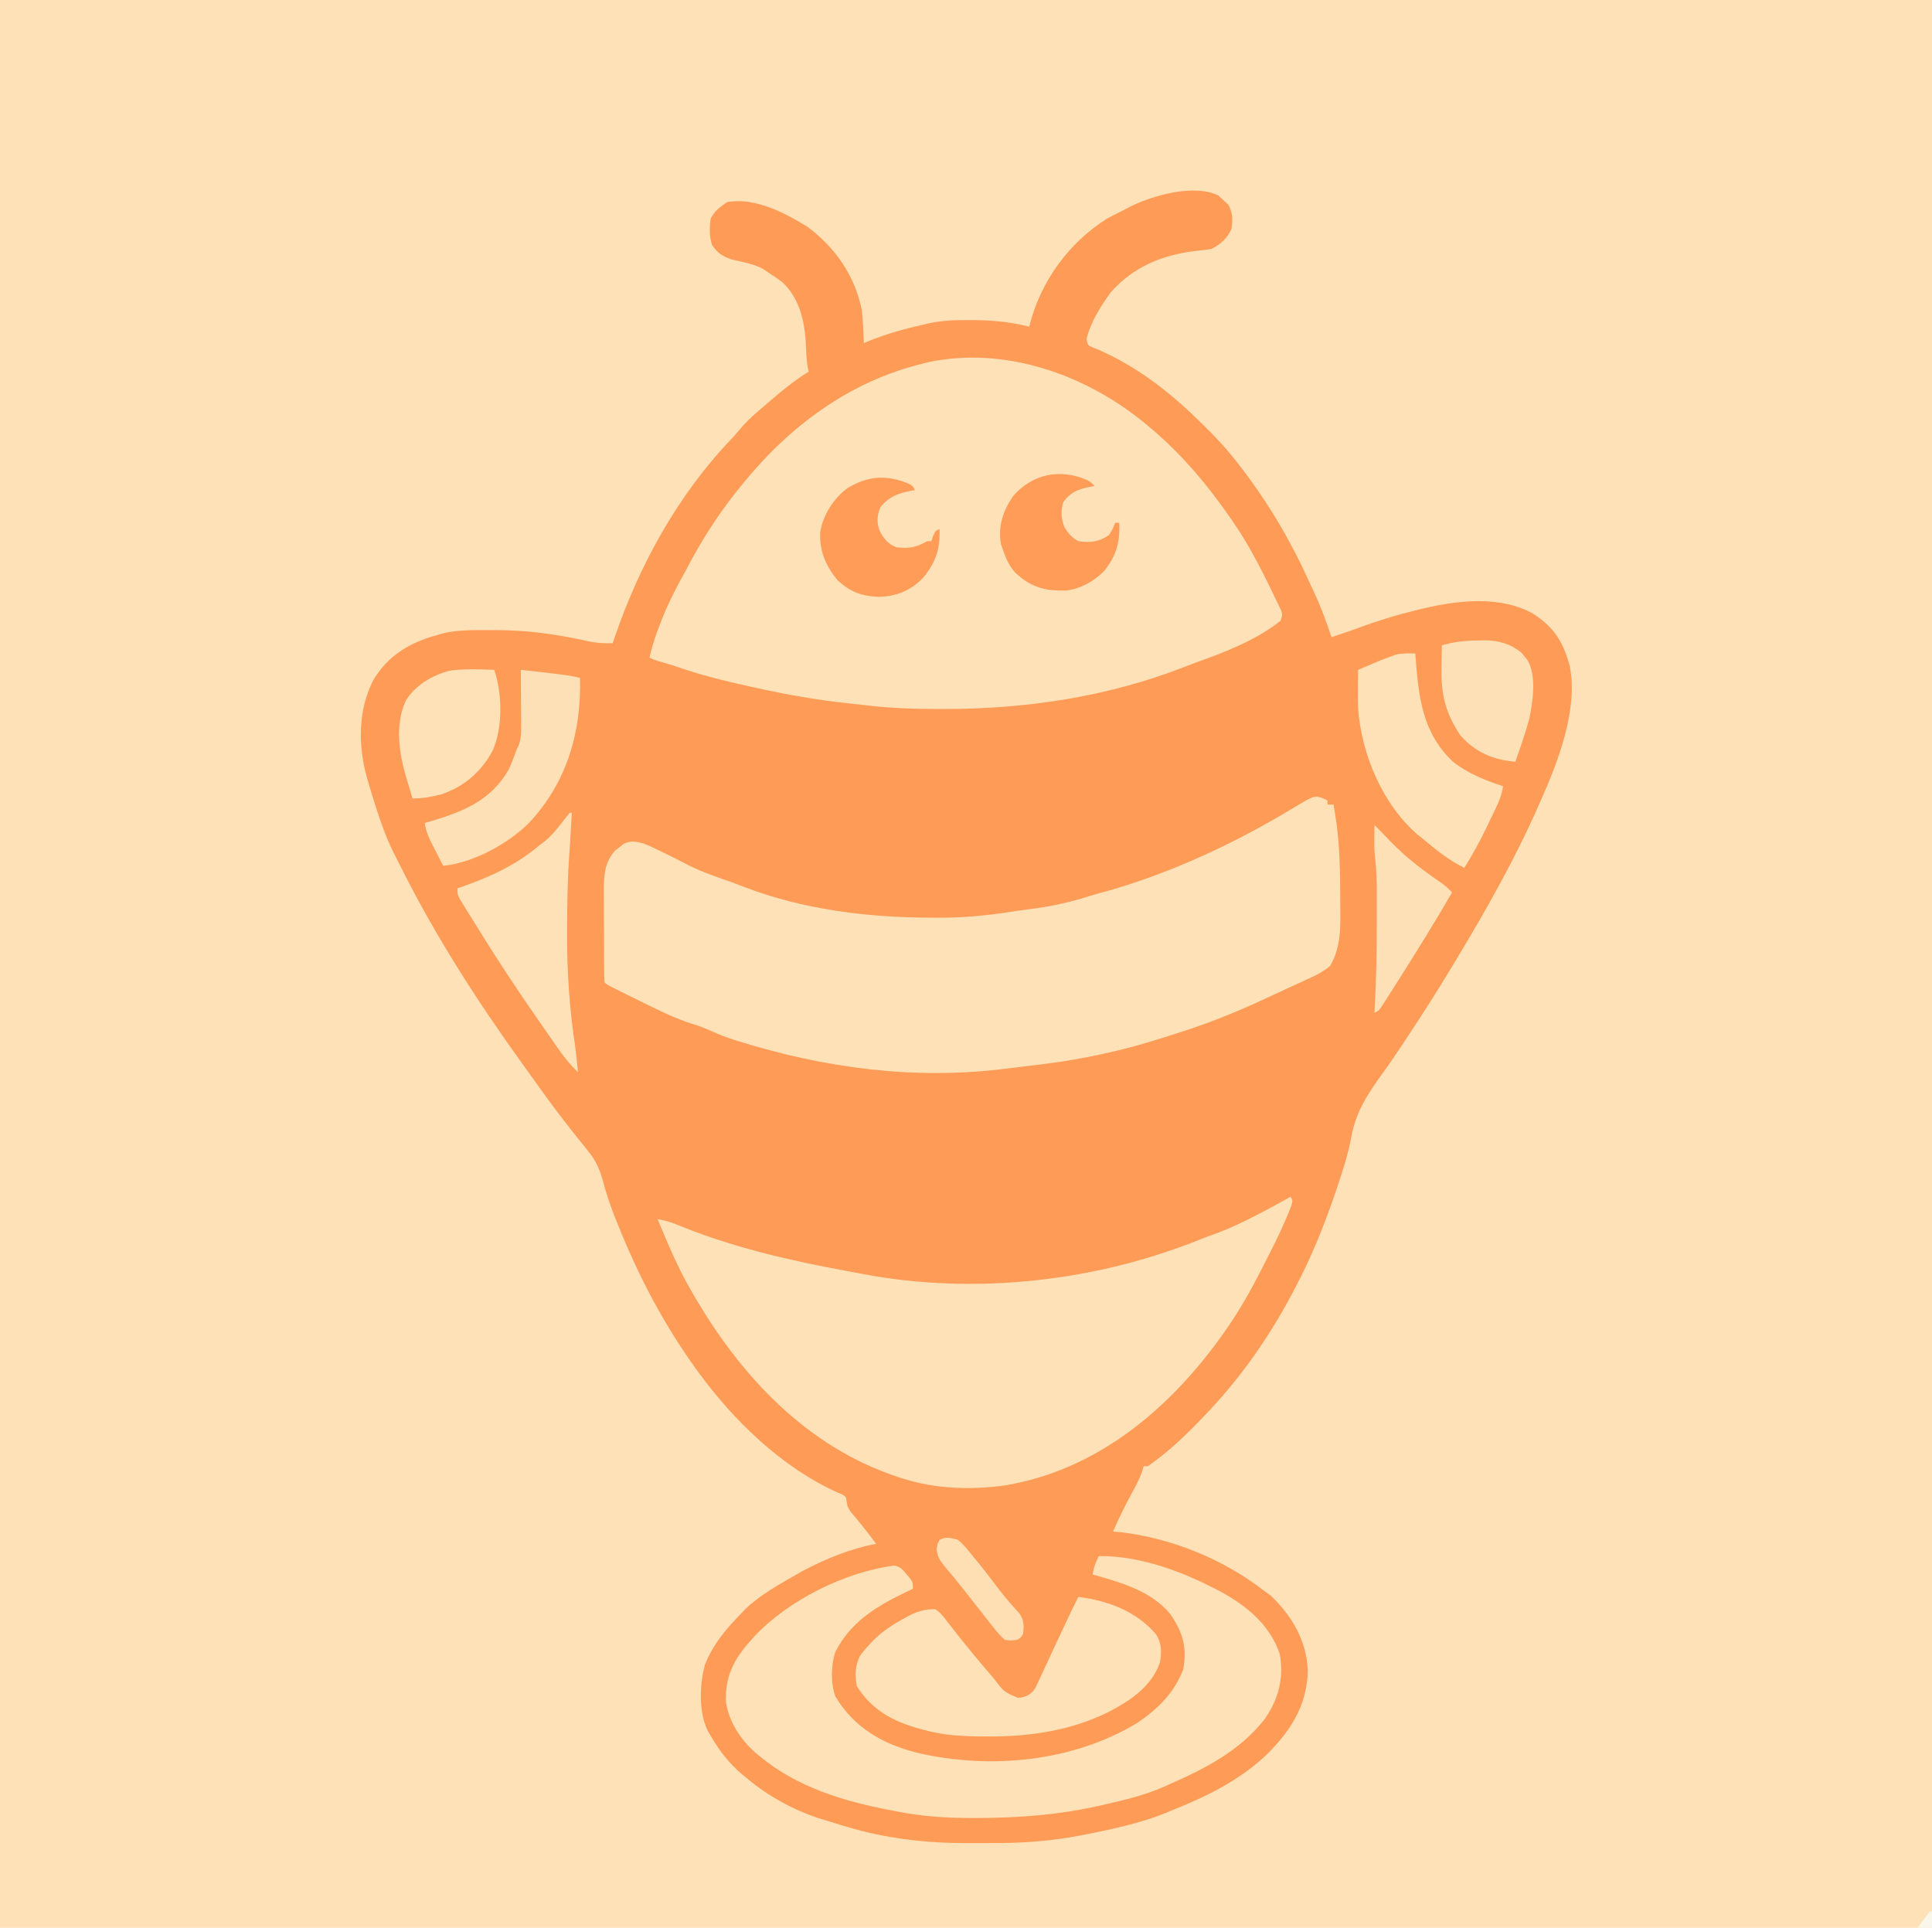
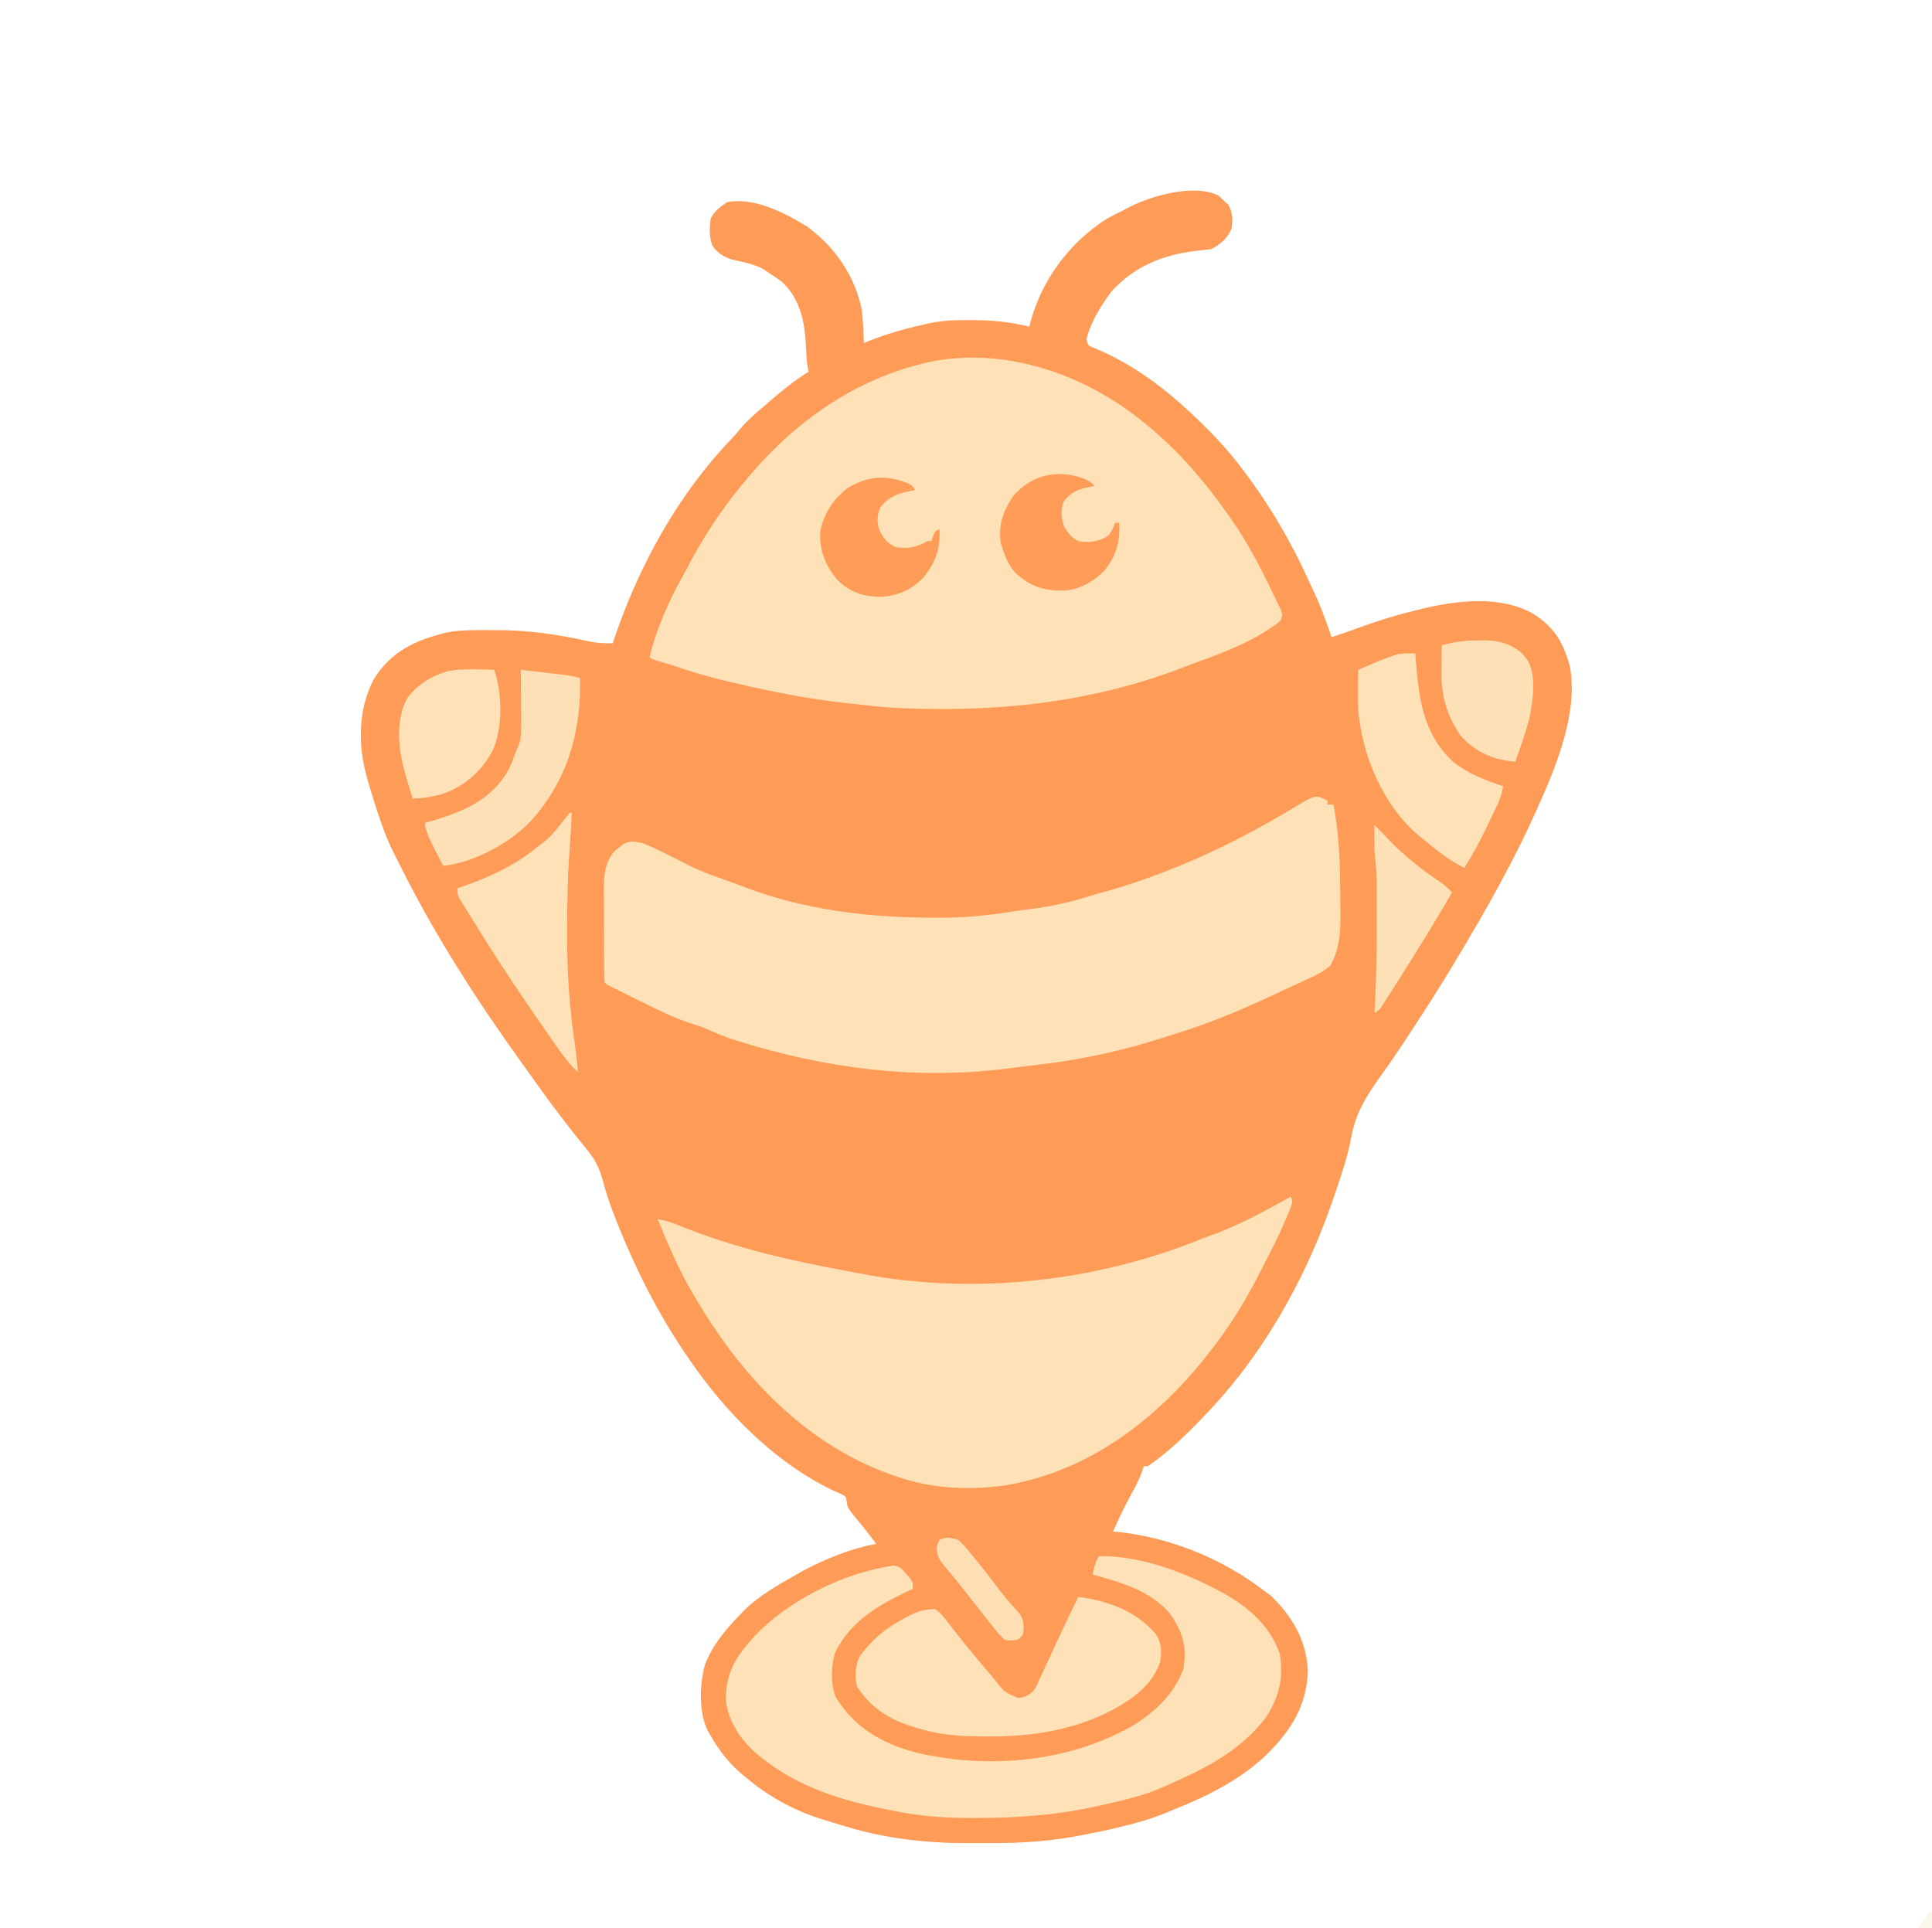
<svg xmlns="http://www.w3.org/2000/svg" version="1.1" width="946" height="944">
-   <path d="M0 0 C312.18 0 624.36 0 946 0 C946 311.52 946 623.04 946 944 C633.82 944 321.64 944 0 944 C0 632.48 0 320.96 0 0 Z " fill="#FEE1B7" transform="translate(0,0)" />
+   <path d="M0 0 C312.18 0 624.36 0 946 0 C946 311.52 946 623.04 946 944 C633.82 944 321.64 944 0 944 C0 632.48 0 320.96 0 0 Z " fill="transparent" transform="translate(0,0)" />
  <path d="M0 0 C1.238 1.145 1.238 1.145 2.5 2.312 C3.676 3.395 3.676 3.395 4.875 4.5 C7.17 8.472 7.17 11.828 6.5 16.312 C4.51 21.026 1.057 24.034 -3.5 26.312 C-6 26.634 -8.495 26.919 -11 27.188 C-27.303 29.121 -41.321 34.828 -52.5 47.312 C-57.483 54.138 -62.463 62.005 -64.5 70.312 C-63.841 73.422 -63.841 73.422 -61.488 74.418 C-60.605 74.775 -59.722 75.132 -58.812 75.5 C-40.437 83.504 -24.826 95.435 -10.5 109.312 C-9.995 109.797 -9.49 110.282 -8.969 110.781 C-1.934 117.55 4.566 124.539 10.5 132.312 C10.975 132.933 11.45 133.554 11.94 134.193 C24.985 151.359 35.787 169.678 44.611 189.343 C45.383 191.053 46.181 192.75 46.984 194.445 C50.345 201.56 52.949 208.876 55.5 216.312 C59.986 214.847 64.453 213.35 68.875 211.699 C78.355 208.192 87.855 205.299 97.688 202.938 C99.245 202.562 99.245 202.562 100.834 202.178 C118.016 198.187 138.391 195.926 154.301 204.891 C163.773 211.121 168.267 217.485 171.5 228.312 C171.79 229.281 171.79 229.281 172.086 230.27 C176.447 251.786 166.165 278.015 157.5 297.312 C157.056 298.317 157.056 298.317 156.603 299.342 C145.077 325.404 131.175 349.918 116.5 374.312 C115.98 375.179 115.46 376.046 114.925 376.939 C107.732 388.914 100.193 400.653 92.5 412.312 C91.877 413.259 91.255 414.206 90.614 415.181 C87.299 420.192 83.928 425.137 80.395 429.996 C73.298 439.89 67.441 448.661 65.233 460.735 C63.638 469.457 60.963 477.68 58.125 486.062 C57.76 487.144 57.76 487.144 57.387 488.248 C51.871 504.534 45.535 520.1 37.5 535.312 C37.125 536.025 36.75 536.738 36.364 537.472 C24.729 559.418 10.731 579.411 -6.5 597.312 C-7.052 597.892 -7.604 598.471 -8.173 599.068 C-16.319 607.584 -24.786 615.589 -34.5 622.312 C-35.16 622.312 -35.82 622.312 -36.5 622.312 C-36.751 623.154 -37.003 623.996 -37.262 624.863 C-38.612 628.624 -40.381 632.018 -42.312 635.5 C-45.666 641.652 -48.717 647.878 -51.5 654.312 C-49.798 654.436 -49.798 654.436 -48.062 654.562 C-22.707 657.546 2.364 667.752 22.5 683.312 C23.531 684.055 24.562 684.798 25.625 685.562 C36.281 695.755 43.218 707.65 43.875 722.438 C43.442 739.645 35.366 752.1 23.414 763.8 C10.715 775.834 -5.356 783.909 -21.5 790.312 C-22.66 790.804 -23.82 791.295 -25.016 791.801 C-33.153 795.153 -41.434 797.437 -50 799.438 C-50.976 799.667 -51.952 799.896 -52.958 800.133 C-55.753 800.758 -58.552 801.343 -61.363 801.893 C-62.906 802.196 -64.448 802.506 -65.99 802.819 C-81.34 805.895 -96.22 806.945 -111.863 806.834 C-115.432 806.813 -118.999 806.834 -122.568 806.859 C-142.685 806.885 -162.438 804.702 -181.75 798.875 C-182.79 798.571 -183.829 798.266 -184.9 797.953 C-187.775 797.098 -190.64 796.216 -193.5 795.312 C-194.19 795.095 -194.881 794.877 -195.592 794.653 C-208.002 790.615 -220.53 783.768 -230.5 775.312 C-231.297 774.671 -232.093 774.029 -232.914 773.367 C-239.505 767.812 -244.206 761.772 -248.5 754.312 C-248.956 753.547 -249.413 752.781 -249.883 751.992 C-254.453 742.821 -253.944 729.59 -251.438 719.812 C-247.732 709.886 -240.828 701.778 -233.5 694.312 C-232.859 693.647 -232.219 692.982 -231.559 692.297 C-224.238 685.249 -215.264 680.335 -206.5 675.312 C-205.491 674.734 -204.481 674.155 -203.441 673.559 C-192.545 667.754 -179.686 662.52 -167.5 660.312 C-171.45 654.955 -175.557 649.784 -179.863 644.707 C-181.5 642.312 -181.5 642.312 -181.91 639.68 C-182.267 637.111 -182.267 637.111 -184.695 635.863 C-185.662 635.455 -186.629 635.046 -187.625 634.625 C-214.082 622.373 -237.494 599.699 -254.5 576.312 C-254.944 575.702 -255.388 575.092 -255.846 574.463 C-271.927 552.134 -284.301 528.299 -294.438 502.75 C-294.886 501.621 -295.335 500.493 -295.797 499.33 C-298.02 493.596 -299.908 487.928 -301.465 481.977 C-303.1 476.075 -305.211 471.911 -309.125 467.25 C-309.654 466.582 -310.183 465.914 -310.729 465.226 C-311.801 463.875 -312.881 462.531 -313.97 461.194 C-316.177 458.48 -318.306 455.711 -320.438 452.938 C-321.241 451.897 -322.044 450.857 -322.871 449.785 C-327.601 443.585 -332.123 437.227 -336.658 430.885 C-338.022 428.98 -339.391 427.078 -340.761 425.178 C-362.781 394.6 -383.196 362.902 -400.062 329.181 C-400.989 327.333 -401.925 325.491 -402.875 323.655 C-405.699 318.162 -408.01 312.658 -410 306.812 C-410.294 305.958 -410.588 305.104 -410.891 304.223 C-412.865 298.399 -414.695 292.541 -416.375 286.625 C-416.578 285.92 -416.781 285.215 -416.99 284.488 C-421.229 269.002 -421.149 251.919 -413.75 237.438 C-406.609 225.348 -395.841 218.909 -382.5 215.312 C-381.248 214.955 -379.997 214.598 -378.707 214.23 C-371.328 212.644 -363.701 212.877 -356.188 212.875 C-355.377 212.872 -354.567 212.87 -353.733 212.867 C-338.183 212.859 -323.684 214.904 -308.5 218.312 C-304.417 219.211 -300.69 219.395 -296.5 219.312 C-295.972 217.75 -295.972 217.75 -295.434 216.156 C-283.369 180.917 -264.632 146.843 -238.824 119.754 C-236.892 117.725 -235.087 115.665 -233.312 113.5 C-230.066 109.676 -226.33 106.537 -222.5 103.312 C-221.47 102.422 -220.442 101.53 -219.414 100.637 C-213.368 95.413 -207.334 90.498 -200.5 86.312 C-200.657 85.656 -200.815 85 -200.977 84.324 C-201.499 81.317 -201.676 78.383 -201.79 75.336 C-202.255 63.252 -204.176 51.249 -213.422 42.492 C-215.389 40.975 -217.393 39.628 -219.5 38.312 C-220.511 37.611 -221.521 36.91 -222.562 36.188 C-227.276 33.541 -232.75 32.625 -237.977 31.438 C-242.371 30.035 -245.198 28.251 -247.785 24.398 C-249.251 20.122 -249.142 15.75 -248.5 11.312 C-246.627 7.661 -243.898 5.578 -240.5 3.312 C-227.187 0.741 -212.287 8.49 -201.25 15.297 C-187.621 25.286 -177.72 39.582 -174.5 56.312 C-173.918 61.63 -173.692 66.969 -173.5 72.312 C-172.747 71.998 -171.994 71.683 -171.219 71.359 C-162.448 67.826 -153.726 65.358 -144.5 63.312 C-143.371 63.041 -143.371 63.041 -142.219 62.764 C-135.507 61.252 -129.053 61.003 -122.188 61.062 C-121.089 61.067 -119.99 61.072 -118.859 61.076 C-109.801 61.178 -101.287 62.039 -92.5 64.312 C-92.376 63.776 -92.252 63.24 -92.125 62.688 C-86.57 41.58 -72.994 23.18 -54.617 11.477 C-51.952 9.981 -49.256 8.631 -46.5 7.312 C-45.699 6.874 -44.899 6.436 -44.074 5.984 C-32.709 0.116 -12.04 -5.805 0 0 Z " fill="#FE9B57" transform="translate(596.5,95.6875)" />
  <path d="M0 0 C0.9 0.722 0.9 0.722 1.817 1.459 C18.046 14.671 31.064 29.864 43 47 C43.426 47.606 43.852 48.213 44.292 48.837 C53.231 61.68 60.201 75.922 66.922 90.02 C67.558 91.346 67.558 91.346 68.206 92.698 C69 95 69 95 68 98 C56.172 107.401 41.087 113.266 26.978 118.282 C25.031 118.989 23.103 119.732 21.176 120.492 C-16.415 135.251 -56.836 141.239 -97.062 141.188 C-97.874 141.187 -98.685 141.187 -99.521 141.187 C-111.548 141.168 -123.413 140.778 -135.363 139.316 C-138.24 138.971 -141.121 138.672 -144.004 138.375 C-158.873 136.79 -173.399 134.199 -188 131 C-189.117 130.758 -190.234 130.517 -191.384 130.268 C-204.199 127.48 -216.646 124.4 -229 120 C-231.708 119.164 -234.422 118.363 -237.145 117.578 C-239 117 -239 117 -241 116 C-239.614 109.904 -237.71 104.232 -235.375 98.438 C-235.025 97.565 -234.674 96.692 -234.313 95.793 C-231.066 87.876 -227.191 80.449 -223 73 C-222.041 71.188 -221.083 69.375 -220.125 67.562 C-213.394 55.32 -205.817 43.832 -197 33 C-196.576 32.473 -196.153 31.947 -195.716 31.404 C-172.63 2.822 -143.101 -19.272 -107 -28 C-106.077 -28.231 -105.154 -28.461 -104.203 -28.699 C-67.39 -36.378 -28.647 -23.025 0 0 Z " fill="#FEE1B7" transform="translate(559,206)" />
  <path d="M0 0 C0.66 0.33 1.32 0.66 2 1 C2 1.66 2 2.32 2 3 C2.99 3 3.98 3 5 3 C5.321 5.02 5.631 7.041 5.938 9.062 C6.112 10.188 6.286 11.313 6.465 12.473 C8.01 24.382 8.211 36.399 8.24 48.39 C8.25 50.828 8.281 53.264 8.312 55.701 C8.378 65.141 8.136 73.368 3.434 81.812 C-0.258 85.131 -4.443 86.958 -8.938 89 C-9.942 89.466 -10.947 89.933 -11.983 90.413 C-14.165 91.422 -16.351 92.424 -18.539 93.42 C-22.077 95.035 -25.601 96.679 -29.125 98.324 C-43.324 104.908 -57.604 110.656 -72.584 115.257 C-74.62 115.883 -76.647 116.536 -78.672 117.195 C-97.623 123.304 -117.32 127.632 -137.062 130.062 C-137.738 130.146 -138.413 130.23 -139.108 130.317 C-142.511 130.74 -145.915 131.156 -149.32 131.561 C-151.542 131.826 -153.764 132.095 -155.984 132.373 C-200.382 137.865 -243.93 132.075 -286.375 118.875 C-287.117 118.646 -287.859 118.416 -288.624 118.18 C-293.219 116.71 -297.562 114.903 -301.951 112.901 C-304.459 111.798 -307.001 110.973 -309.625 110.188 C-317.053 107.765 -324.003 104.439 -331 101 C-332.289 100.367 -332.289 100.367 -333.604 99.721 C-336.364 98.361 -339.12 96.995 -341.875 95.625 C-342.762 95.184 -343.649 94.743 -344.562 94.289 C-345.796 93.67 -345.796 93.67 -347.055 93.039 C-347.792 92.67 -348.529 92.301 -349.289 91.92 C-351 91 -351 91 -352 90 C-352.109 88.355 -352.149 86.705 -352.161 85.056 C-352.171 84.001 -352.18 82.946 -352.19 81.859 C-352.194 80.708 -352.199 79.557 -352.203 78.371 C-352.209 77.193 -352.215 76.015 -352.22 74.801 C-352.23 72.298 -352.236 69.795 -352.24 67.293 C-352.25 63.478 -352.281 59.664 -352.312 55.85 C-352.319 53.419 -352.324 50.989 -352.328 48.559 C-352.34 47.422 -352.353 46.285 -352.366 45.114 C-352.345 37.776 -351.965 31.453 -346.984 25.652 C-346.247 25.086 -345.51 24.521 -344.75 23.938 C-344.023 23.348 -343.296 22.759 -342.547 22.152 C-338.919 20.511 -336.845 21.052 -333 22 C-330.147 23.094 -327.424 24.393 -324.688 25.75 C-323.933 26.113 -323.178 26.477 -322.4 26.851 C-318.603 28.687 -314.855 30.595 -311.125 32.562 C-304.127 36.109 -296.634 38.554 -289.257 41.183 C-287.341 41.877 -285.438 42.608 -283.539 43.348 C-254.603 54.458 -223.089 58.265 -192.312 58.375 C-191.415 58.383 -190.518 58.39 -189.594 58.398 C-176.89 58.485 -164.717 57.385 -152.182 55.346 C-149.446 54.912 -146.703 54.559 -143.953 54.227 C-133.559 52.918 -123.846 50.817 -113.883 47.592 C-111.113 46.721 -108.306 45.997 -105.5 45.25 C-73.343 35.994 -42.828 21.675 -14.27 4.355 C-4.407 -1.533 -4.407 -1.533 0 0 Z " fill="#FEE1B7" transform="translate(648,391)" />
  <path d="M0 0 C1 2 1 2 0.285 4.477 C-2.955 12.821 -6.702 20.768 -10.818 28.71 C-12.096 31.187 -13.353 33.673 -14.609 36.16 C-20.099 46.937 -25.945 57.173 -33 67 C-33.727 68.021 -34.454 69.042 -35.203 70.094 C-60.879 105.19 -95.482 133.81 -139.422 141.305 C-156.271 143.697 -173.738 143.168 -190 138 C-190.675 137.786 -191.351 137.571 -192.046 137.351 C-237.228 122.517 -269.844 87.334 -293 47 C-293.363 46.372 -293.726 45.744 -294.1 45.097 C-300.354 34.163 -305.189 22.626 -310 11 C-306.922 11.559 -304.103 12.238 -301.207 13.418 C-300.504 13.7 -299.802 13.981 -299.078 14.272 C-298.33 14.574 -297.583 14.876 -296.812 15.188 C-271.043 25.352 -244.582 31.376 -217.394 36.375 C-214.574 36.894 -211.757 37.43 -208.941 37.973 C-154.501 48.153 -95.486 41.561 -44.236 20.89 C-41.242 19.698 -38.214 18.606 -35.188 17.5 C-22.976 12.792 -11.459 6.279 0 0 Z " fill="#FEE1B7" transform="translate(632,586)" />
  <path d="M0 0 C18.868 -0.236 38.305 6.57 55 15 C55.603 15.3 56.207 15.6 56.829 15.909 C70.609 22.856 83.579 32.737 88.656 47.969 C90.677 59.907 88.141 69.763 81.375 79.625 C69.156 95.438 51.905 104.146 34 112 C33.37 112.285 32.74 112.569 32.091 112.863 C22.56 117.113 12.572 119.444 2.438 121.75 C1.787 121.899 1.136 122.048 0.465 122.202 C-19.578 126.748 -39.629 128.233 -60.125 128.25 C-60.89 128.251 -61.655 128.251 -62.443 128.252 C-74.868 128.235 -86.794 127.454 -99 125 C-99.932 124.823 -100.864 124.646 -101.824 124.464 C-124.843 120.062 -147.67 113.241 -166 98 C-166.801 97.336 -167.601 96.672 -168.426 95.988 C-175.689 89.384 -181.042 81.15 -182.57 71.34 C-182.965 59.251 -178.893 50.869 -171 42 C-170.229 41.123 -169.458 40.247 -168.664 39.344 C-152.139 21.677 -124.296 7.801 -100.238 4.637 C-97.143 5.139 -96.162 6.425 -94.188 8.812 C-93.583 9.52 -92.978 10.228 -92.355 10.957 C-91 13 -91 13 -91 16 C-92.027 16.485 -93.055 16.969 -94.113 17.469 C-108.61 24.429 -121.579 32.158 -129 47 C-131.105 53.386 -131.355 62.589 -128.875 68.875 C-119.869 83.886 -105.939 91.971 -89.125 96.25 C-53.44 104.643 -12.678 100.867 19.062 81.562 C29.244 74.574 36.814 67.11 41.375 55.5 C43.302 44.71 41.231 37.398 35.062 28.438 C25.657 16.971 10.717 12.855 -3 9 C-2.439 5.637 -1.582 3.009 0 0 Z " fill="#FEE1B6" transform="translate(538,762)" />
  <path d="M0 0 C14.4 1.736 28.5 7.028 38.062 18.312 C40.854 22.636 40.848 27.034 40 32 C35.785 44.282 24.753 51.228 13.694 56.873 C-4.217 65.51 -24.101 68.419 -43.812 68.312 C-44.517 68.311 -45.221 68.309 -45.947 68.307 C-56.256 68.262 -66.031 67.857 -76 65 C-76.636 64.828 -77.273 64.657 -77.928 64.48 C-90.796 60.96 -101.272 55.214 -108.438 43.688 C-109.506 38.584 -109.304 33.557 -106.906 28.855 C-105.401 26.736 -103.794 24.881 -102 23 C-101.383 22.343 -100.765 21.685 -100.129 21.008 C-95.686 16.691 -90.837 13.525 -85.438 10.562 C-84.825 10.22 -84.212 9.878 -83.58 9.525 C-79.019 7.141 -75.192 5.849 -70 6 C-67.478 7.67 -65.853 9.838 -64.062 12.25 C-63.549 12.894 -63.036 13.538 -62.508 14.201 C-61.468 15.509 -60.44 16.825 -59.422 18.15 C-57.503 20.646 -55.503 23.071 -53.5 25.5 C-52.795 26.368 -52.09 27.235 -51.363 28.129 C-48.508 31.597 -45.606 35.023 -42.688 38.438 C-42.183 39.029 -41.679 39.621 -41.16 40.23 C-36.365 46.529 -36.365 46.529 -29.5 49.438 C-25.748 48.969 -24.719 48.48 -22 46 C-20.598 43.806 -20.598 43.806 -19.484 41.273 C-19.042 40.332 -18.599 39.39 -18.143 38.42 C-17.453 36.913 -17.453 36.913 -16.75 35.375 C-16.03 33.834 -16.03 33.834 -15.295 32.262 C-14.319 30.173 -13.348 28.081 -12.381 25.988 C-10.777 22.518 -9.151 19.059 -7.521 15.602 C-6.862 14.204 -6.204 12.806 -5.55 11.406 C-3.757 7.574 -1.908 3.776 0 0 Z " fill="#FEE1B6" transform="translate(528,782)" />
  <path d="M0 0 C0.067 0.913 0.067 0.913 0.136 1.845 C1.602 21.151 3.462 39.103 18.555 53.07 C25.857 58.833 34.233 62.117 43 65 C42.378 68.895 41.192 72.055 39.488 75.605 C38.977 76.672 38.466 77.739 37.939 78.838 C37.403 79.943 36.866 81.049 36.312 82.188 C35.536 83.817 35.536 83.817 34.744 85.479 C31.496 92.212 27.975 98.668 24 105 C16.511 101.224 10.37 96.431 4 91 C3.011 90.212 2.023 89.425 1.004 88.613 C-16.13 73.708 -26.323 49.359 -28 27 C-28.191 20.666 -28.12 14.335 -28 8 C-16.827 3.217 -16.827 3.217 -11.188 1.188 C-10.542 0.954 -9.896 0.721 -9.23 0.48 C-6.138 -0.186 -3.151 -0.072 0 0 Z " fill="#FEE1B6" transform="translate(693,320)" />
  <path d="M0 0 C0.33 0 0.66 0 1 0 C0.855 2.5 0.709 5 0.562 7.5 C0.523 8.177 0.484 8.854 0.443 9.551 C0.381 10.624 0.381 10.624 0.316 11.719 C0.246 12.937 0.246 12.937 0.175 14.179 C0.048 16.229 -0.095 18.277 -0.247 20.325 C-1.113 32.504 -1.281 44.668 -1.312 56.875 C-1.316 57.967 -1.32 59.06 -1.323 60.185 C-1.347 78.303 -0.132 95.885 2.542 113.793 C3.169 118.183 3.615 122.583 4 127 C-0.23 123.048 -3.47 118.757 -6.75 114 C-7.274 113.249 -7.797 112.498 -8.337 111.724 C-9.896 109.486 -11.448 107.243 -13 105 C-13.833 103.806 -14.666 102.612 -15.5 101.418 C-20.429 94.341 -25.26 87.205 -30 80 C-30.591 79.105 -30.591 79.105 -31.193 78.191 C-37.179 69.099 -42.981 59.895 -48.688 50.625 C-49.625 49.117 -49.625 49.117 -50.581 47.579 C-51.156 46.638 -51.731 45.696 -52.324 44.727 C-52.841 43.887 -53.357 43.047 -53.889 42.182 C-55 40 -55 40 -55 37 C-54.019 36.66 -53.038 36.319 -52.027 35.969 C-38.496 31.157 -26.022 25.384 -15 16 C-14.01 15.258 -13.02 14.515 -12 13.75 C-8.046 10.464 -5.024 6.248 -1.855 2.23 C-1.243 1.494 -0.631 0.758 0 0 Z " fill="#FEE1B6" transform="translate(279,398)" />
  <path d="M0 0 C5.775 0.632 11.546 1.29 17.312 2 C18.002 2.083 18.691 2.165 19.4 2.25 C22.661 2.652 25.839 3.09 29 4 C29.71 30.675 22.526 55.022 4.246 74.75 C-6.336 85.351 -23.082 94.391 -38 96 C-39.32 93.441 -40.631 90.878 -41.938 88.312 C-42.311 87.591 -42.684 86.87 -43.068 86.127 C-44.94 82.435 -46.483 79.163 -47 75 C-45.442 74.546 -45.442 74.546 -43.852 74.082 C-28.01 69.366 -14.61 63.919 -6 49 C-4.474 45.724 -3.207 42.404 -2 39 C-1.657 38.291 -1.314 37.581 -0.961 36.85 C0.261 33.226 0.25 29.85 0.195 26.074 C0.191 24.953 0.191 24.953 0.187 23.809 C0.176 21.435 0.151 19.061 0.125 16.688 C0.115 15.072 0.106 13.457 0.098 11.842 C0.076 7.894 0.041 3.947 0 0 Z " fill="#FEE0B6" transform="translate(255,328)" />
  <path d="M0 0 C4.003 11.546 4.285 28.866 -1 40 C-6.595 50.189 -14.95 57.323 -26 61 C-30.733 62.222 -35.104 63 -40 63 C-40.817 60.293 -41.629 57.584 -42.438 54.875 C-42.668 54.114 -42.898 53.354 -43.135 52.57 C-46.632 40.811 -48.749 26.386 -43.191 14.941 C-38.64 7.525 -30.455 2.804 -22.207 0.492 C-14.884 -0.632 -7.385 -0.205 0 0 Z " fill="#FEE1B6" transform="translate(242,328)" />
  <path d="M0 0 C1.264 -0.037 1.264 -0.037 2.553 -0.074 C9.679 -0.107 15.657 1.562 21.219 6.156 C21.662 6.723 22.106 7.291 22.562 7.875 C23.027 8.442 23.491 9.009 23.969 9.594 C28.54 17.038 26.599 30.07 24.906 38.258 C22.972 45.404 20.506 52.39 18.062 59.375 C7.242 58.505 -1.647 54.715 -8.938 46.375 C-15.978 35.838 -18.42 26.366 -18.125 13.812 C-18.111 12.708 -18.098 11.604 -18.084 10.467 C-18.049 7.769 -18 5.072 -17.938 2.375 C-11.851 0.616 -6.324 0.01 0 0 Z " fill="#FEE0B6" transform="translate(723.9375,313.625)" />
  <path d="M0 0 C2.031 1.07 2.031 1.07 4.031 3.07 C3.144 3.217 3.144 3.217 2.238 3.367 C-3.635 4.479 -7.634 5.847 -11.281 10.883 C-12.669 15.299 -12.385 18.953 -10.781 23.258 C-8.713 26.467 -7.306 28.184 -3.969 30.07 C1.59 30.985 6.373 30.398 11.031 27.07 C12.933 24.02 12.933 24.02 14.031 21.07 C14.691 21.07 15.351 21.07 16.031 21.07 C16.617 30.152 14.626 37.19 8.906 44.383 C4.102 49.52 -3.251 53.668 -10.352 54.273 C-20.667 54.45 -27.416 52.511 -35.02 45.332 C-37.959 41.921 -39.563 38.312 -40.969 34.07 C-41.464 32.585 -41.464 32.585 -41.969 31.07 C-43.176 22.162 -40.894 15.496 -35.969 8.07 C-26.551 -2.884 -12.991 -5.55 0 0 Z " fill="#FE9C58" transform="translate(531.9688,234.9297)" />
  <path d="M0 0 C1.898 1.07 1.898 1.07 2.898 3.07 C2.028 3.217 2.028 3.217 1.141 3.367 C-5.151 4.572 -9.802 6.235 -13.977 11.383 C-15.659 15.402 -15.958 18.832 -14.375 22.969 C-12.3 26.967 -10.318 29.477 -6.102 31.07 C-0.254 31.839 3.75 31.084 8.898 28.07 C9.558 28.07 10.218 28.07 10.898 28.07 C11.187 27.266 11.476 26.462 11.773 25.633 C12.898 23.07 12.898 23.07 14.898 22.07 C15.423 31.684 13.025 38.606 6.859 46.059 C0.926 52.145 -6.084 55.124 -14.539 55.32 C-22.998 55.115 -28.978 52.921 -35.102 47.07 C-40.841 39.987 -43.731 33.26 -43.543 24.078 C-42.27 15.401 -37.089 7.303 -30.102 2.07 C-20.088 -3.952 -10.806 -4.602 0 0 Z " fill="#FE9C58" transform="translate(445.1016,236.9297)" />
  <path d="M0 0 C2.54 2.517 5.04 5.043 7.48 7.656 C15.275 15.845 23.877 22.285 33.198 28.656 C34.973 29.98 36.478 31.396 38 33 C29.99 46.871 21.562 60.464 13 74 C12.434 74.896 11.869 75.791 11.286 76.714 C9.76 79.126 8.226 81.533 6.688 83.938 C6.238 84.647 5.788 85.357 5.324 86.088 C2.233 90.883 2.233 90.883 0 92 C0.106 90.04 0.106 90.04 0.214 88.04 C0.886 74.957 1.158 61.909 1.13 48.809 C1.125 45.71 1.13 42.611 1.137 39.512 C1.136 37.503 1.135 35.493 1.133 33.484 C1.135 32.577 1.137 31.669 1.139 30.735 C1.12 25.505 0.819 20.388 0.224 15.192 C-0.094 12.081 -0.096 8.999 -0.062 5.875 C-0.053 4.759 -0.044 3.642 -0.035 2.492 C-0.024 1.67 -0.012 0.847 0 0 Z " fill="#FEE0B6" transform="translate(673,404)" />
  <path d="M0 0 C2.477 1.953 4.354 4.289 6.312 6.75 C7.152 7.762 7.152 7.762 8.009 8.794 C12.351 14.066 16.537 19.464 20.633 24.93 C23.699 28.906 27.012 32.647 30.383 36.367 C32.474 39.771 32.372 42.073 32 46 C30.875 47.938 30.875 47.938 29 49 C26.207 49.418 26.207 49.418 23 49 C20.946 47.146 19.465 45.541 17.812 43.375 C17.343 42.79 16.874 42.206 16.391 41.603 C14.909 39.749 13.454 37.876 12 36 C11.078 34.836 10.155 33.673 9.23 32.512 C7.402 30.209 5.592 27.893 3.793 25.566 C1.861 23.076 -0.119 20.636 -2.137 18.215 C-2.647 17.593 -3.158 16.971 -3.684 16.33 C-4.66 15.141 -5.648 13.962 -6.648 12.793 C-8.894 10.033 -9.968 8.288 -10.367 4.715 C-10 2 -10 2 -8.938 0.062 C-5.697 -1.714 -3.502 -0.917 0 0 Z " fill="#FEDFB4" transform="translate(469,754)" />
  <path d="M0 0 C0.33 0 0.66 0 1 0 C1 2.64 1 5.28 1 8 C-1.31 8 -3.62 8 -6 8 C-5.025 6.664 -4.045 5.331 -3.062 4 C-2.245 2.886 -2.245 2.886 -1.41 1.75 C-0.945 1.173 -0.479 0.595 0 0 Z " fill="#F8F7E9" transform="translate(945,936)" />
</svg>
